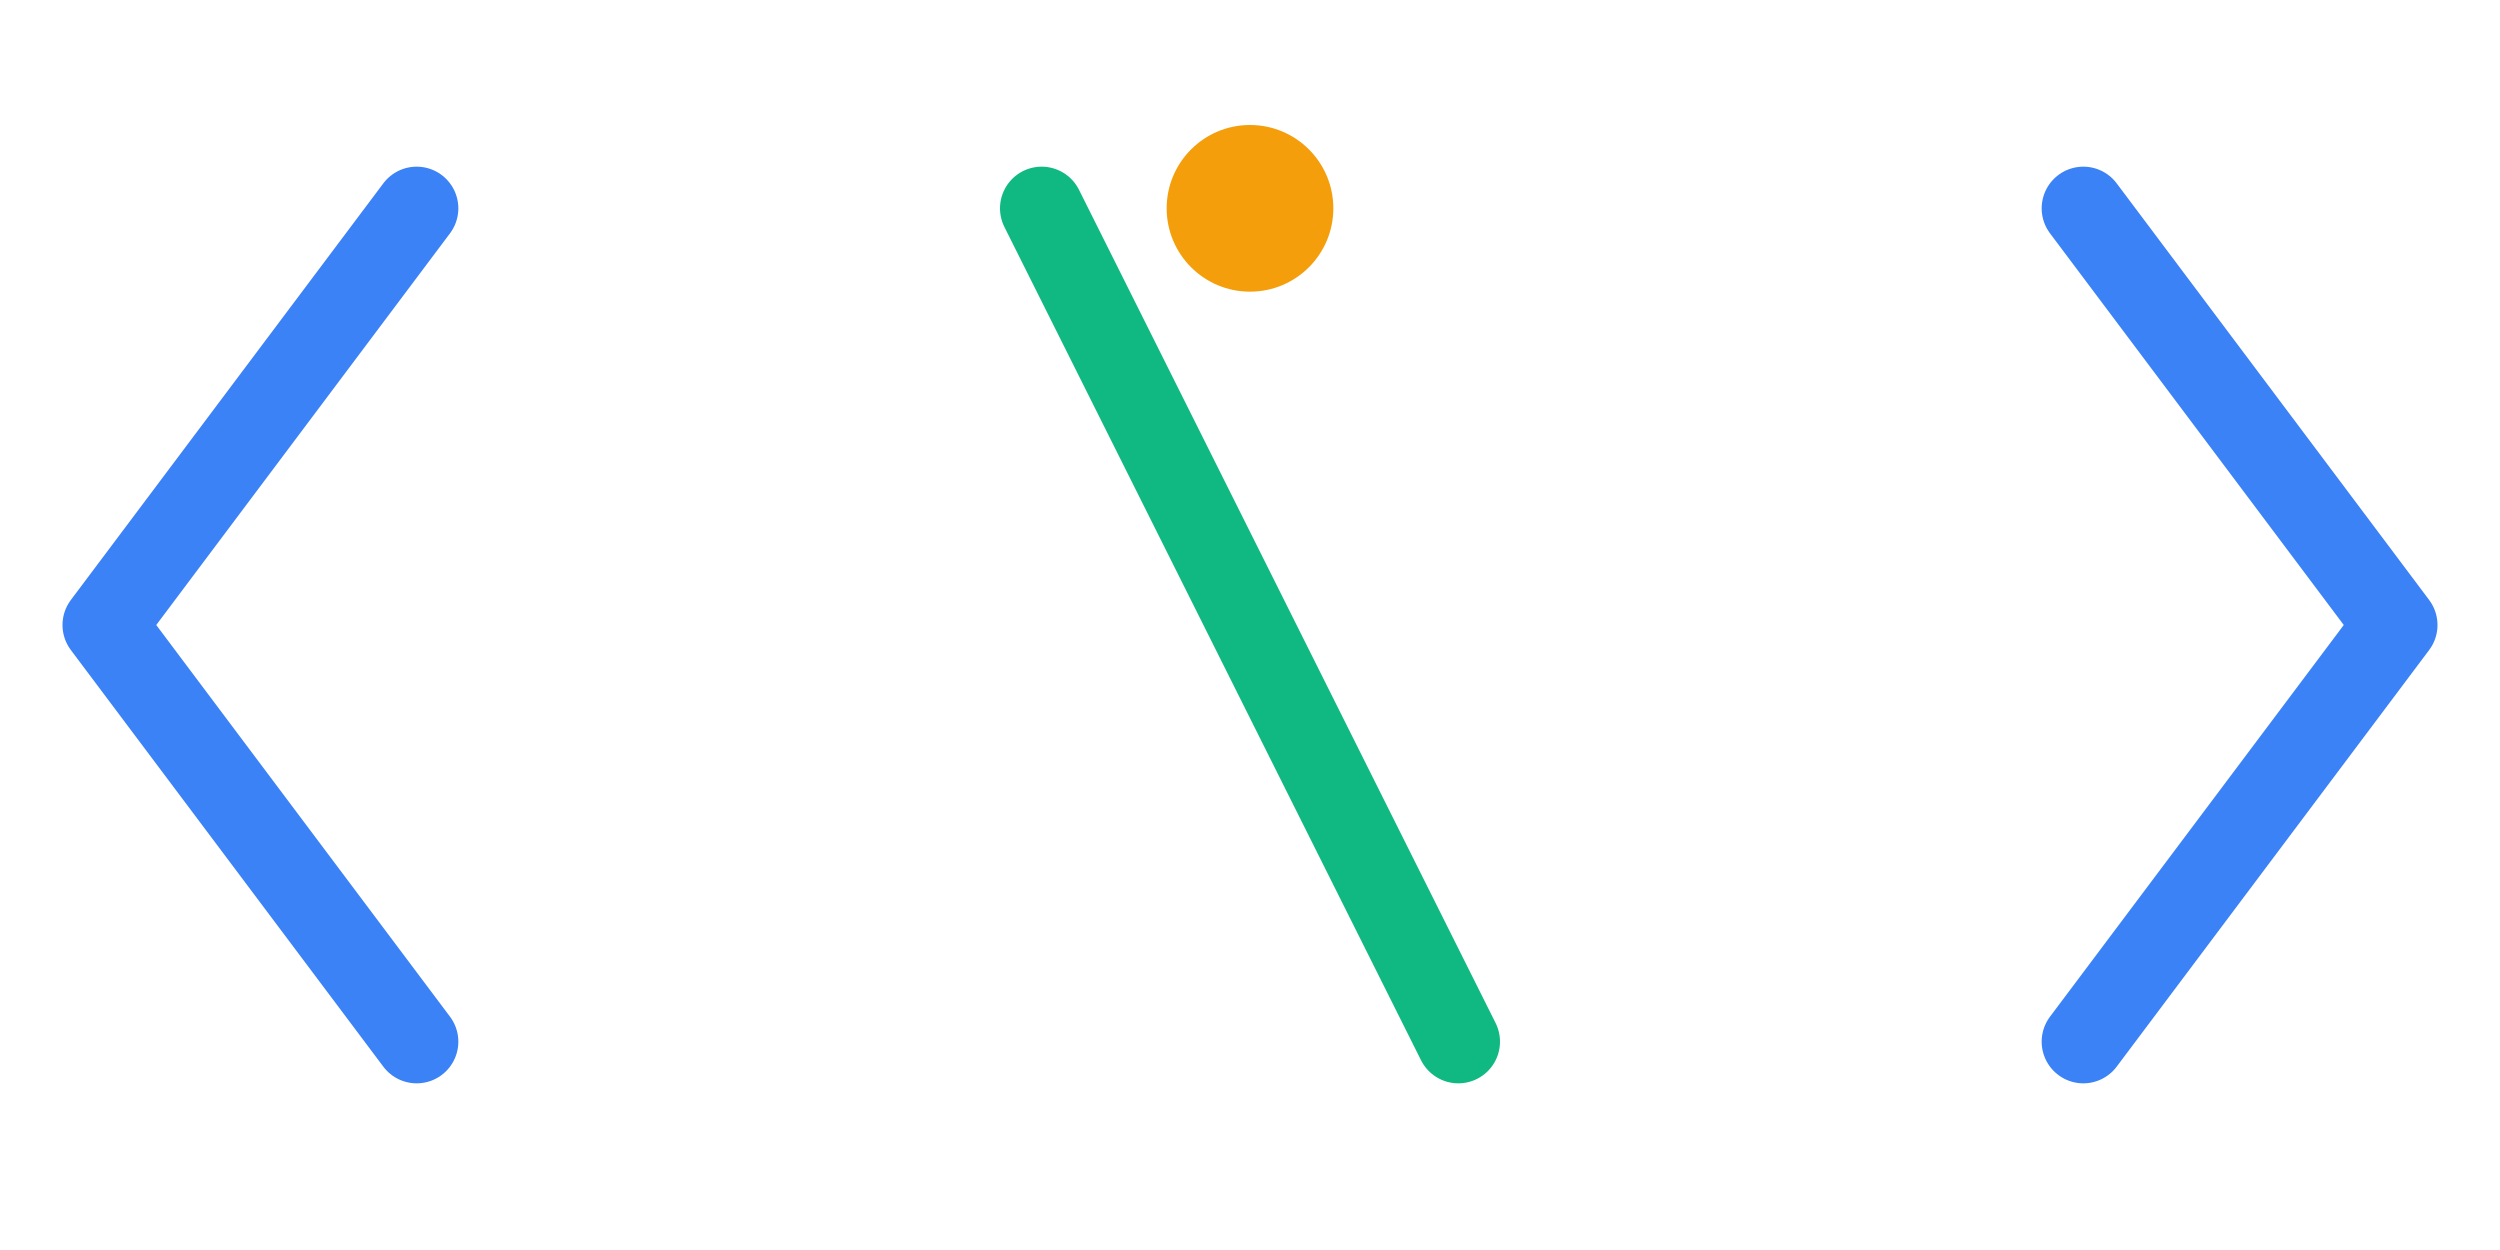
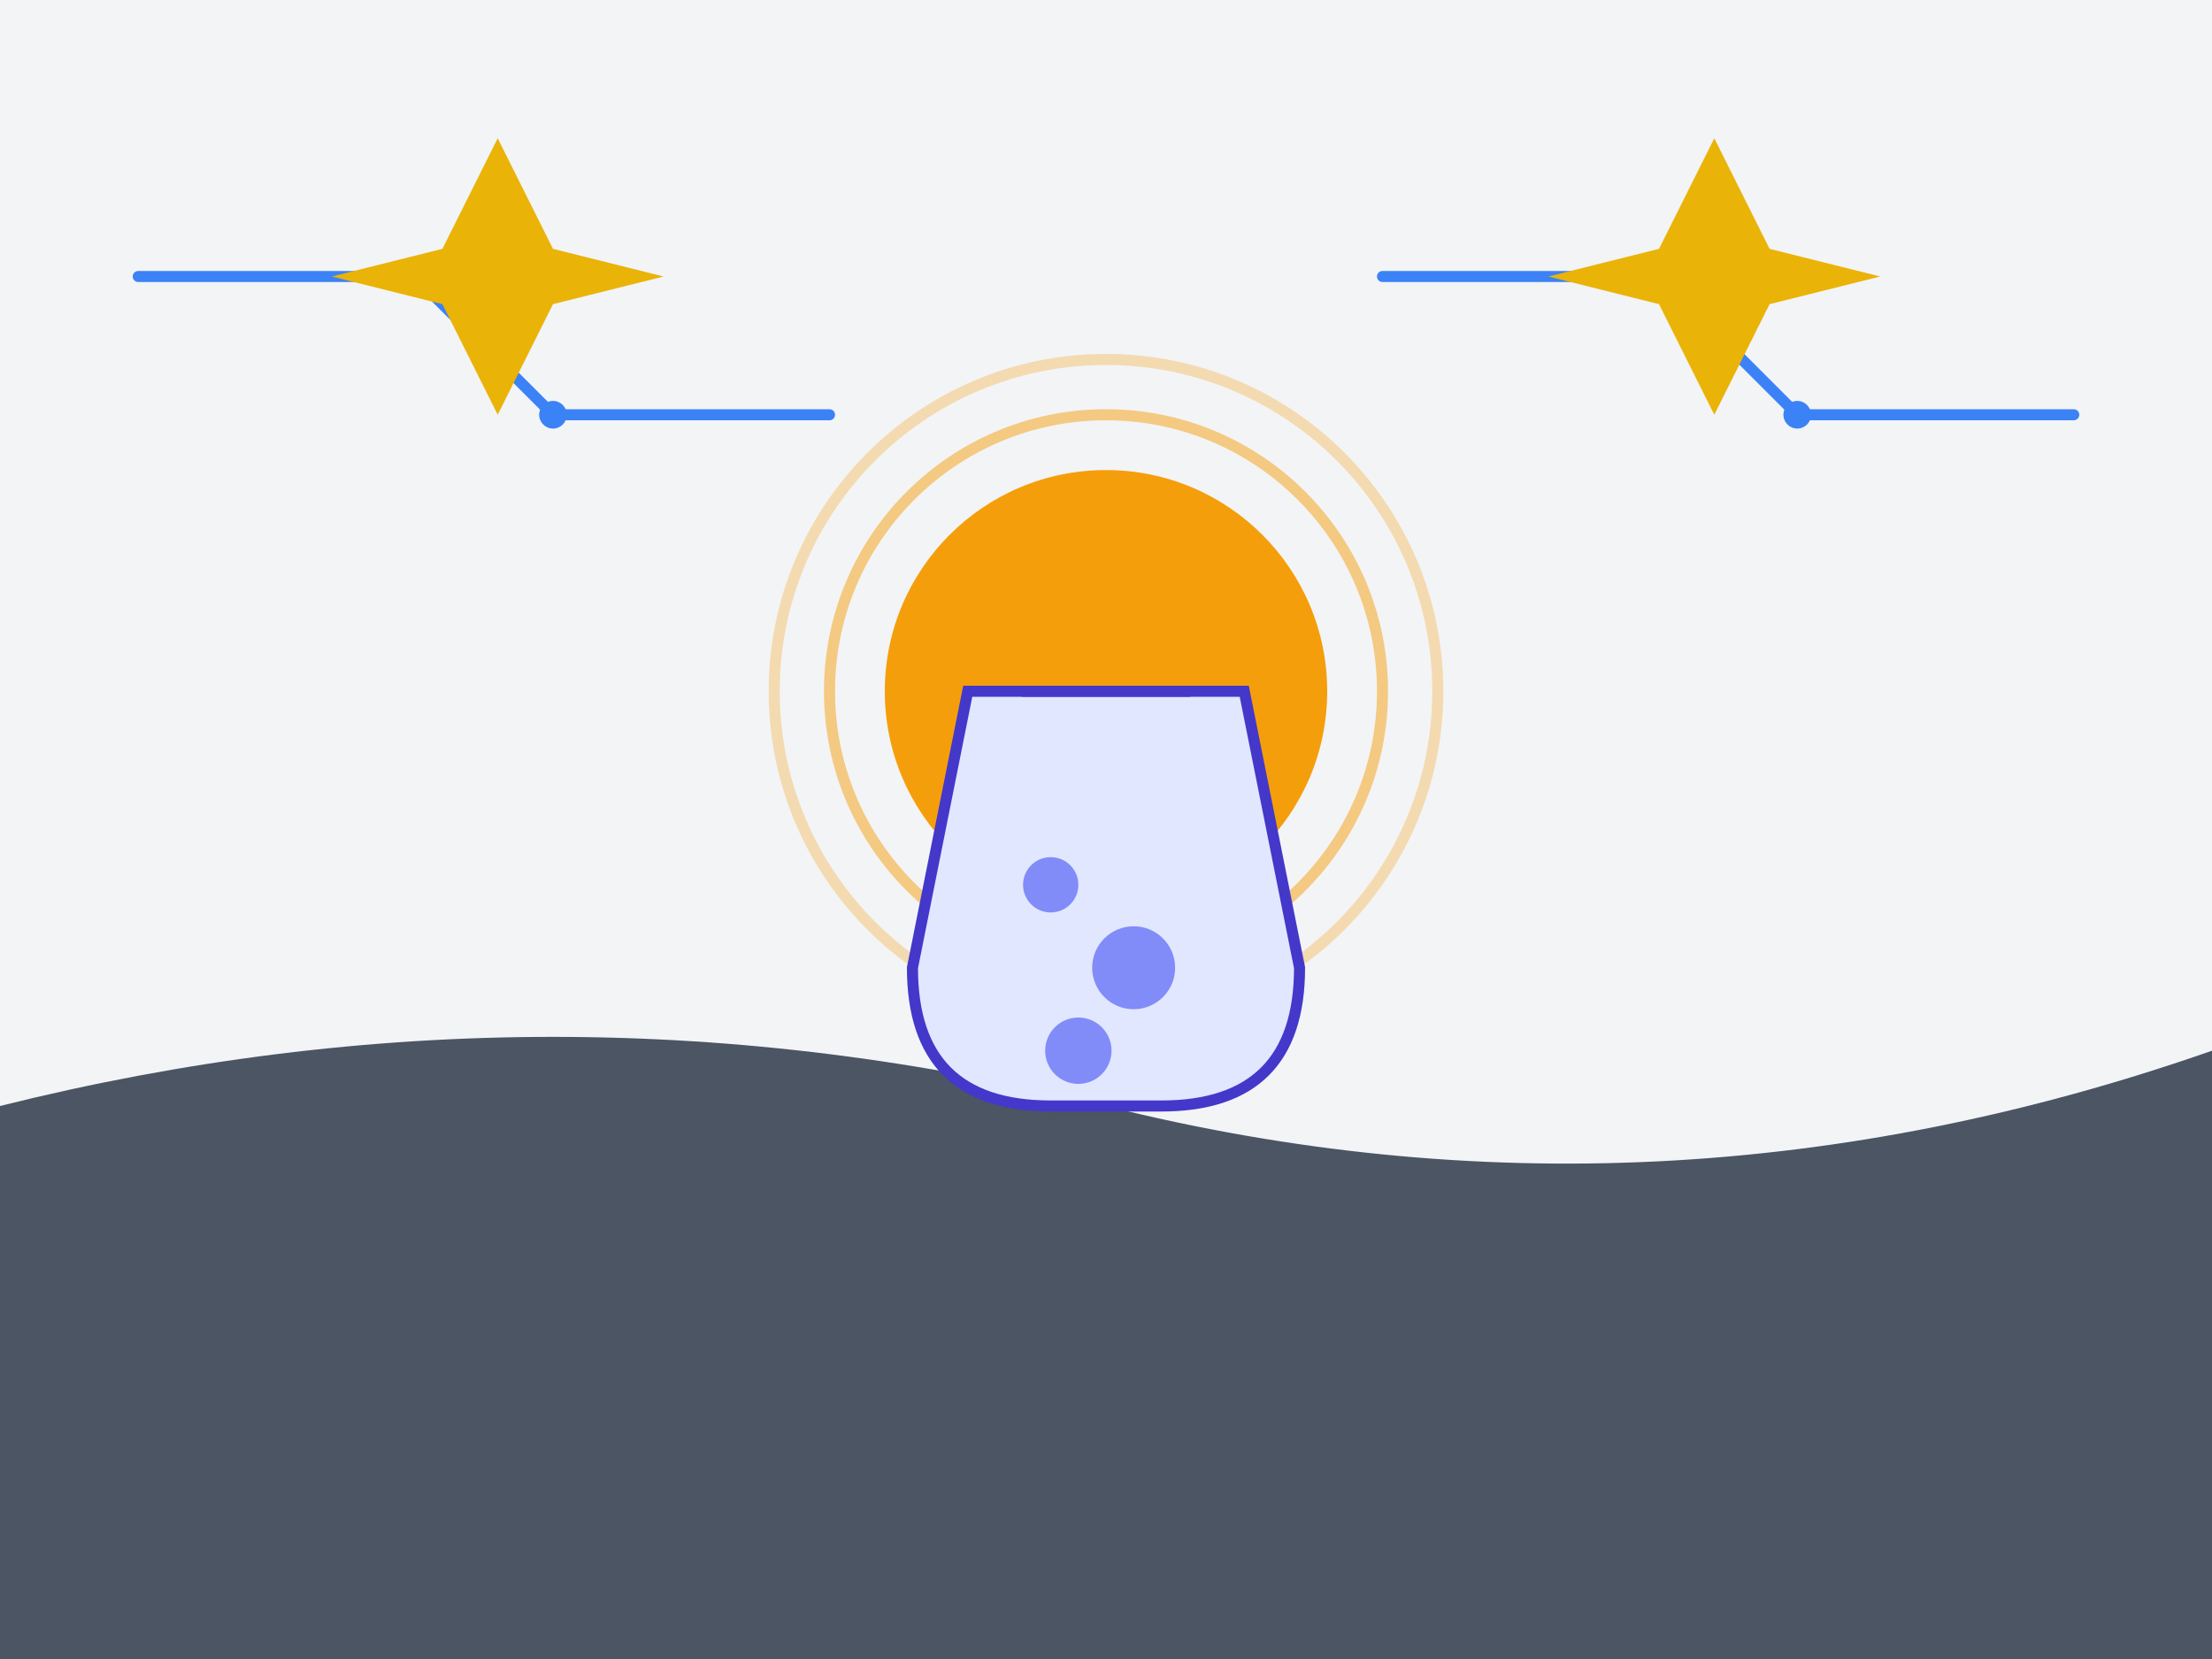
- <svg xmlns="http://www.w3.org/2000/svg" viewBox="0 0 240 120">
-   <path d="M40 20 L10 60 L40 100" fill="none" stroke="#3b82f6" stroke-width="8" stroke-linecap="round" stroke-linejoin="round" />
-   <path d="M200 20 L230 60 L200 100" fill="none" stroke="#3b82f6" stroke-width="8" stroke-linecap="round" stroke-linejoin="round" />
-   <line x1="100" y1="20" x2="140" y2="100" stroke="#10b981" stroke-width="8" stroke-linecap="round" />
-   <circle cx="120" cy="20" r="8" fill="#f59e0b" />
+ <svg xmlns="http://www.w3.org/2000/svg" viewBox="0 0 800 600">
+   <rect width="800" height="600" fill="#f3f4f6" />
+   <circle cx="400" cy="250" r="80" fill="#f59e0b" />
+   <circle cx="400" cy="250" r="100" fill="none" stroke="#f59e0b" stroke-width="4" opacity="0.5" />
+   <circle cx="400" cy="250" r="120" fill="none" stroke="#f59e0b" stroke-width="4" opacity="0.3" />
+   <path d="M0 400 Q 200 350, 400 400 T 800 380 L 800 600 L 0 600 Z" fill="#4b5563" />
+   <path d="M350 250 L 330 350 Q 330 400, 380 400 L 420 400 Q 470 400, 470 350 L 450 250 Z" fill="#e0e7ff" stroke="#4338ca" stroke-width="4" />
+   <path d="M370 250 L 430 250" stroke="#4338ca" stroke-width="4" stroke-linecap="round" />
+   <circle cx="380" cy="320" r="10" fill="#818cf8" />
+   <circle cx="410" cy="350" r="15" fill="#818cf8" />
+   <circle cx="390" cy="380" r="12" fill="#818cf8" />
+   <path d="M50 100 L 150 100 L 200 150 L 300 150" fill="none" stroke="#3b82f6" stroke-width="4" stroke-linecap="round" stroke-linejoin="round" />
+   <path d="M500 100 L 600 100 L 650 150 L 750 150" fill="none" stroke="#3b82f6" stroke-width="4" stroke-linecap="round" stroke-linejoin="round" />
+   <circle cx="150" cy="100" r="5" fill="#3b82f6" />
+   <circle cx="200" cy="150" r="5" fill="#3b82f6" />
+   <circle cx="600" cy="100" r="5" fill="#3b82f6" />
+   <circle cx="650" cy="150" r="5" fill="#3b82f6" />
+   <polygon points="180,50 200,90 240,100 200,110 180,150 160,110 120,100 160,90" fill="#eab308" />
+   <polygon points="620,50 640,90 680,100 640,110 620,150 600,110 560,100 600,90" fill="#eab308" />
</svg>
